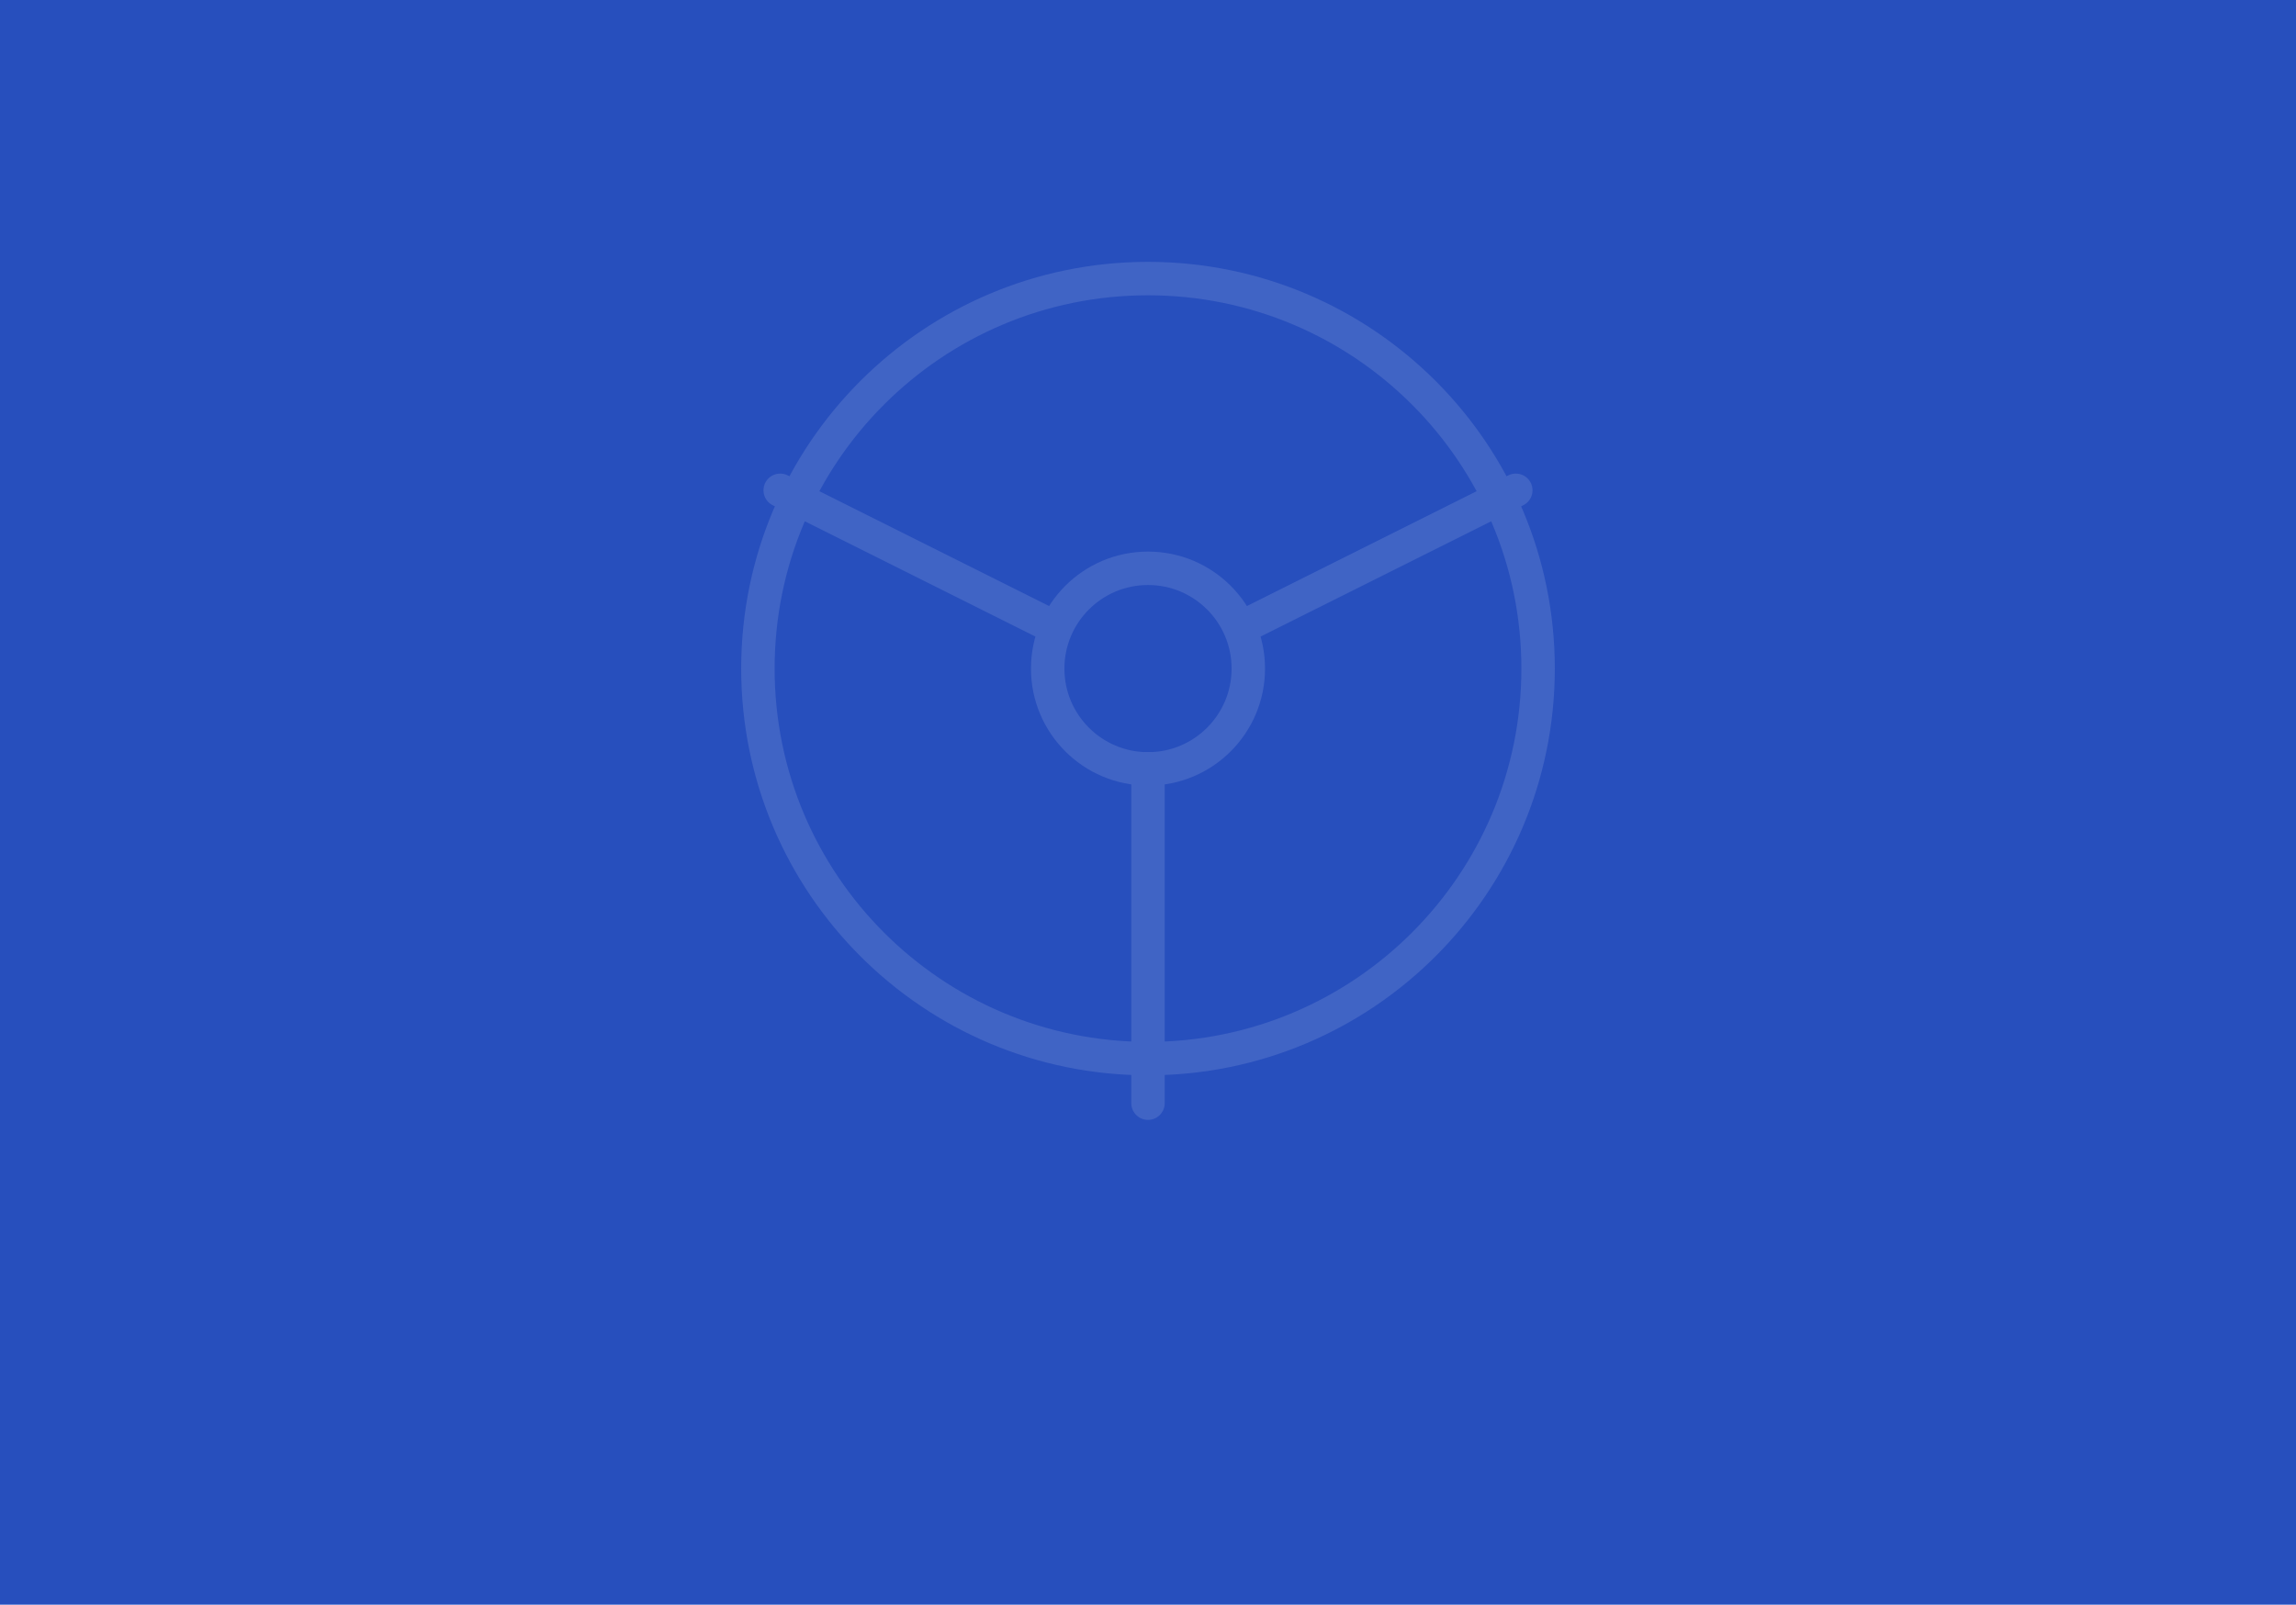
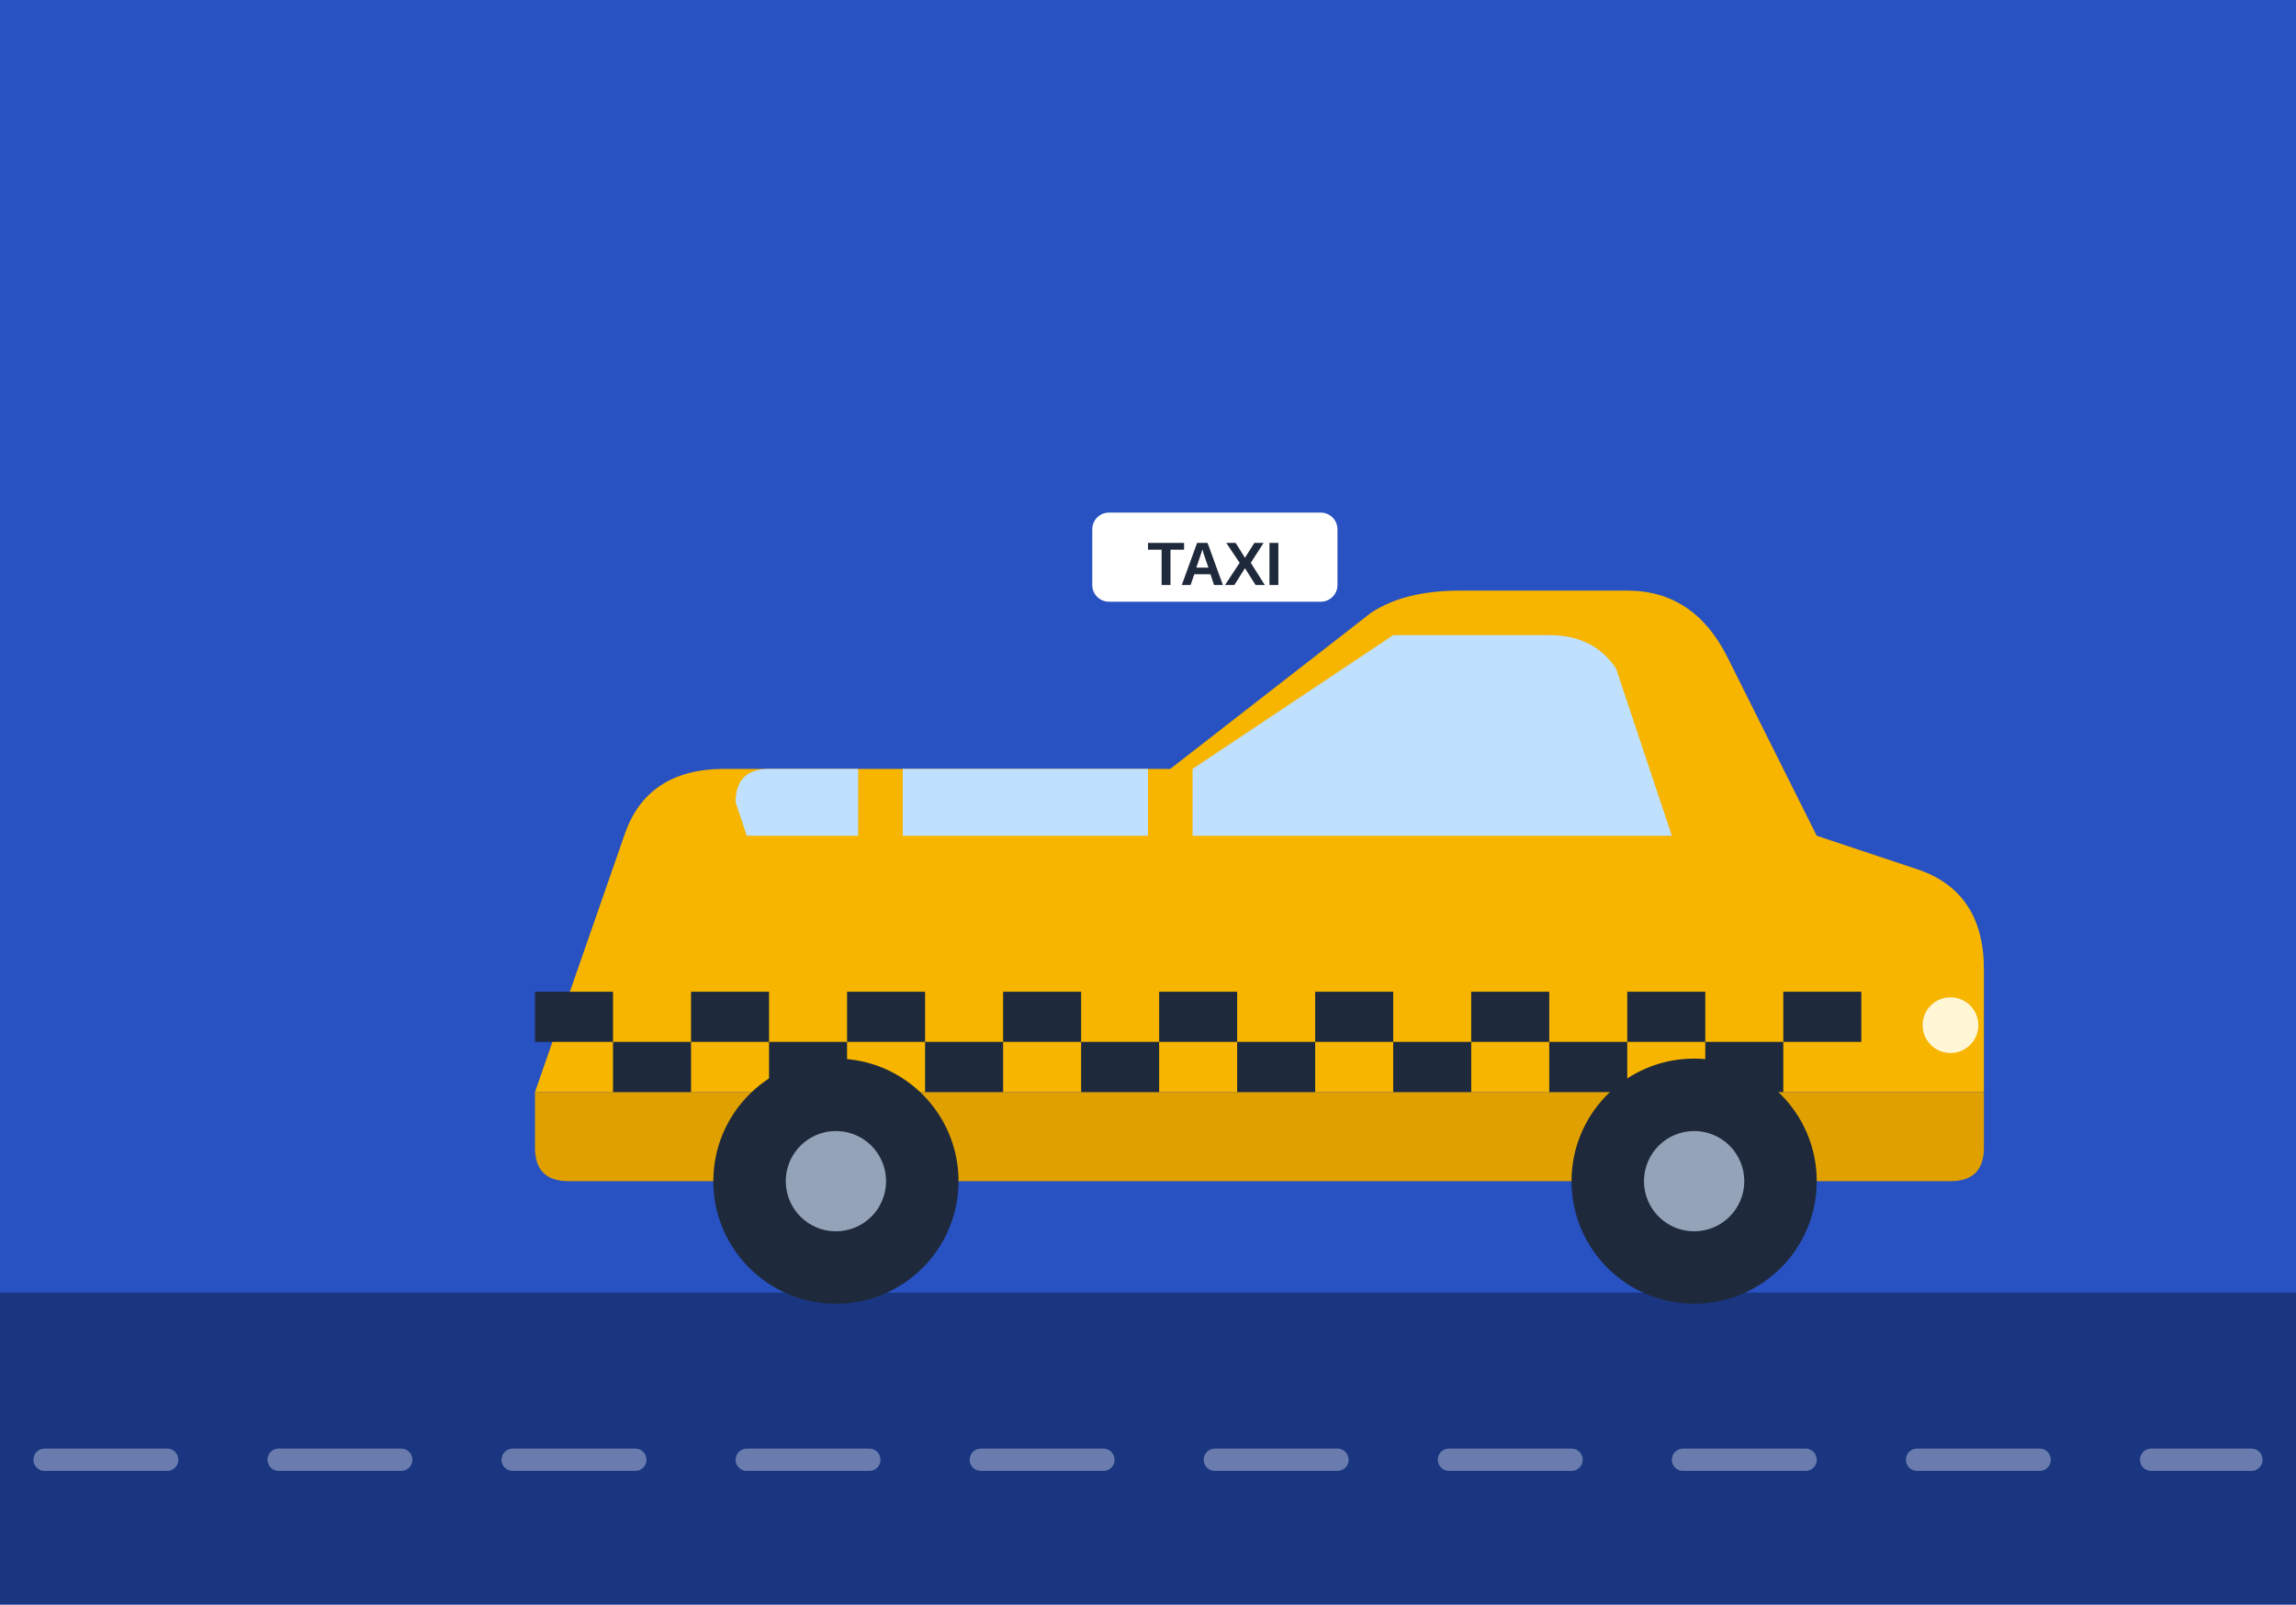
- <svg xmlns="http://www.w3.org/2000/svg" viewBox="0 0 412 288" fill="none" role="img" aria-label="EaseCab" preserveAspectRatio="xMidYMid slice">
+ <svg xmlns="http://www.w3.org/2000/svg" viewBox="0 0 412 288" fill="none" role="img" aria-label="Taxi" preserveAspectRatio="xMidYMid slice">
  <rect width="412" height="288" fill="#2C5BD8" />
-   <rect width="412" height="288" fill="#1E3A8A" opacity="0.35" />
-   <g opacity="0.12" stroke="#FFFFFF" stroke-width="6" fill="none" stroke-linecap="round" stroke-linejoin="round">
-     <circle cx="206" cy="120" r="70" />
-     <circle cx="206" cy="120" r="18" />
-     <path d="M206 138v60M188 112 140 88M224 112 272 88" />
+   <rect width="412" height="288" fill="#1E3A8A" opacity="0.30" />
+   <rect x="0" y="232" width="412" height="56" fill="#0F1F4D" opacity="0.55" />
+   <g stroke="#FFFFFF" stroke-width="4" stroke-linecap="round" opacity="0.35" stroke-dasharray="22 20">
+     <line x1="8" y1="262" x2="404" y2="262" />
+   </g>
+   <g>
+     <path d="M96 196 L112 150 Q116 138 130 138 L210 138 L246 110 Q252 106 262 106 L292 106 Q304 106 310 118 L326 150 L344 156 Q356 160 356 174 L356 196 Z" fill="#F7B500" />
+     <path d="M96 196 L356 196 L356 206 Q356 212 350 212 L102 212 Q96 212 96 206 Z" fill="#E0A100" />
+     <rect x="196" y="92" width="44" height="16" rx="3" fill="#FFFFFF" />
+     <text x="218" y="105" font-family="Arial, sans-serif" font-size="11" font-weight="700" fill="#1E293B" text-anchor="middle">TAXI</text>
+     <path d="M134 150 L154 150 L154 138 L138 138 Q132 138 132 144 Z" fill="#BFE0FF" />
+     <path d="M162 150 L206 150 L206 138 L162 138 Z" fill="#BFE0FF" />
+     <path d="M214 150 L300 150 L290 120 Q286 114 278 114 L250 114 L214 138 Z" fill="#BFE0FF" />
+     <g fill="#1E293B">
+       <rect x="96" y="178" width="14" height="9" />
+       <rect x="124" y="178" width="14" height="9" />
+       <rect x="152" y="178" width="14" height="9" />
+       <rect x="180" y="178" width="14" height="9" />
+       <rect x="208" y="178" width="14" height="9" />
+       <rect x="236" y="178" width="14" height="9" />
+       <rect x="264" y="178" width="14" height="9" />
+       <rect x="292" y="178" width="14" height="9" />
+       <rect x="320" y="178" width="14" height="9" />
+       <rect x="110" y="187" width="14" height="9" />
+       <rect x="138" y="187" width="14" height="9" />
+       <rect x="166" y="187" width="14" height="9" />
+       <rect x="194" y="187" width="14" height="9" />
+       <rect x="222" y="187" width="14" height="9" />
+       <rect x="250" y="187" width="14" height="9" />
+       <rect x="278" y="187" width="14" height="9" />
+       <rect x="306" y="187" width="14" height="9" />
+     </g>
+     <circle cx="150" cy="212" r="22" fill="#1E293B" />
+     <circle cx="150" cy="212" r="9" fill="#94A3B8" />
+     <circle cx="304" cy="212" r="22" fill="#1E293B" />
+     <circle cx="304" cy="212" r="9" fill="#94A3B8" />
+     <circle cx="350" cy="184" r="5" fill="#FFF6D6" />
  </g>
</svg>
